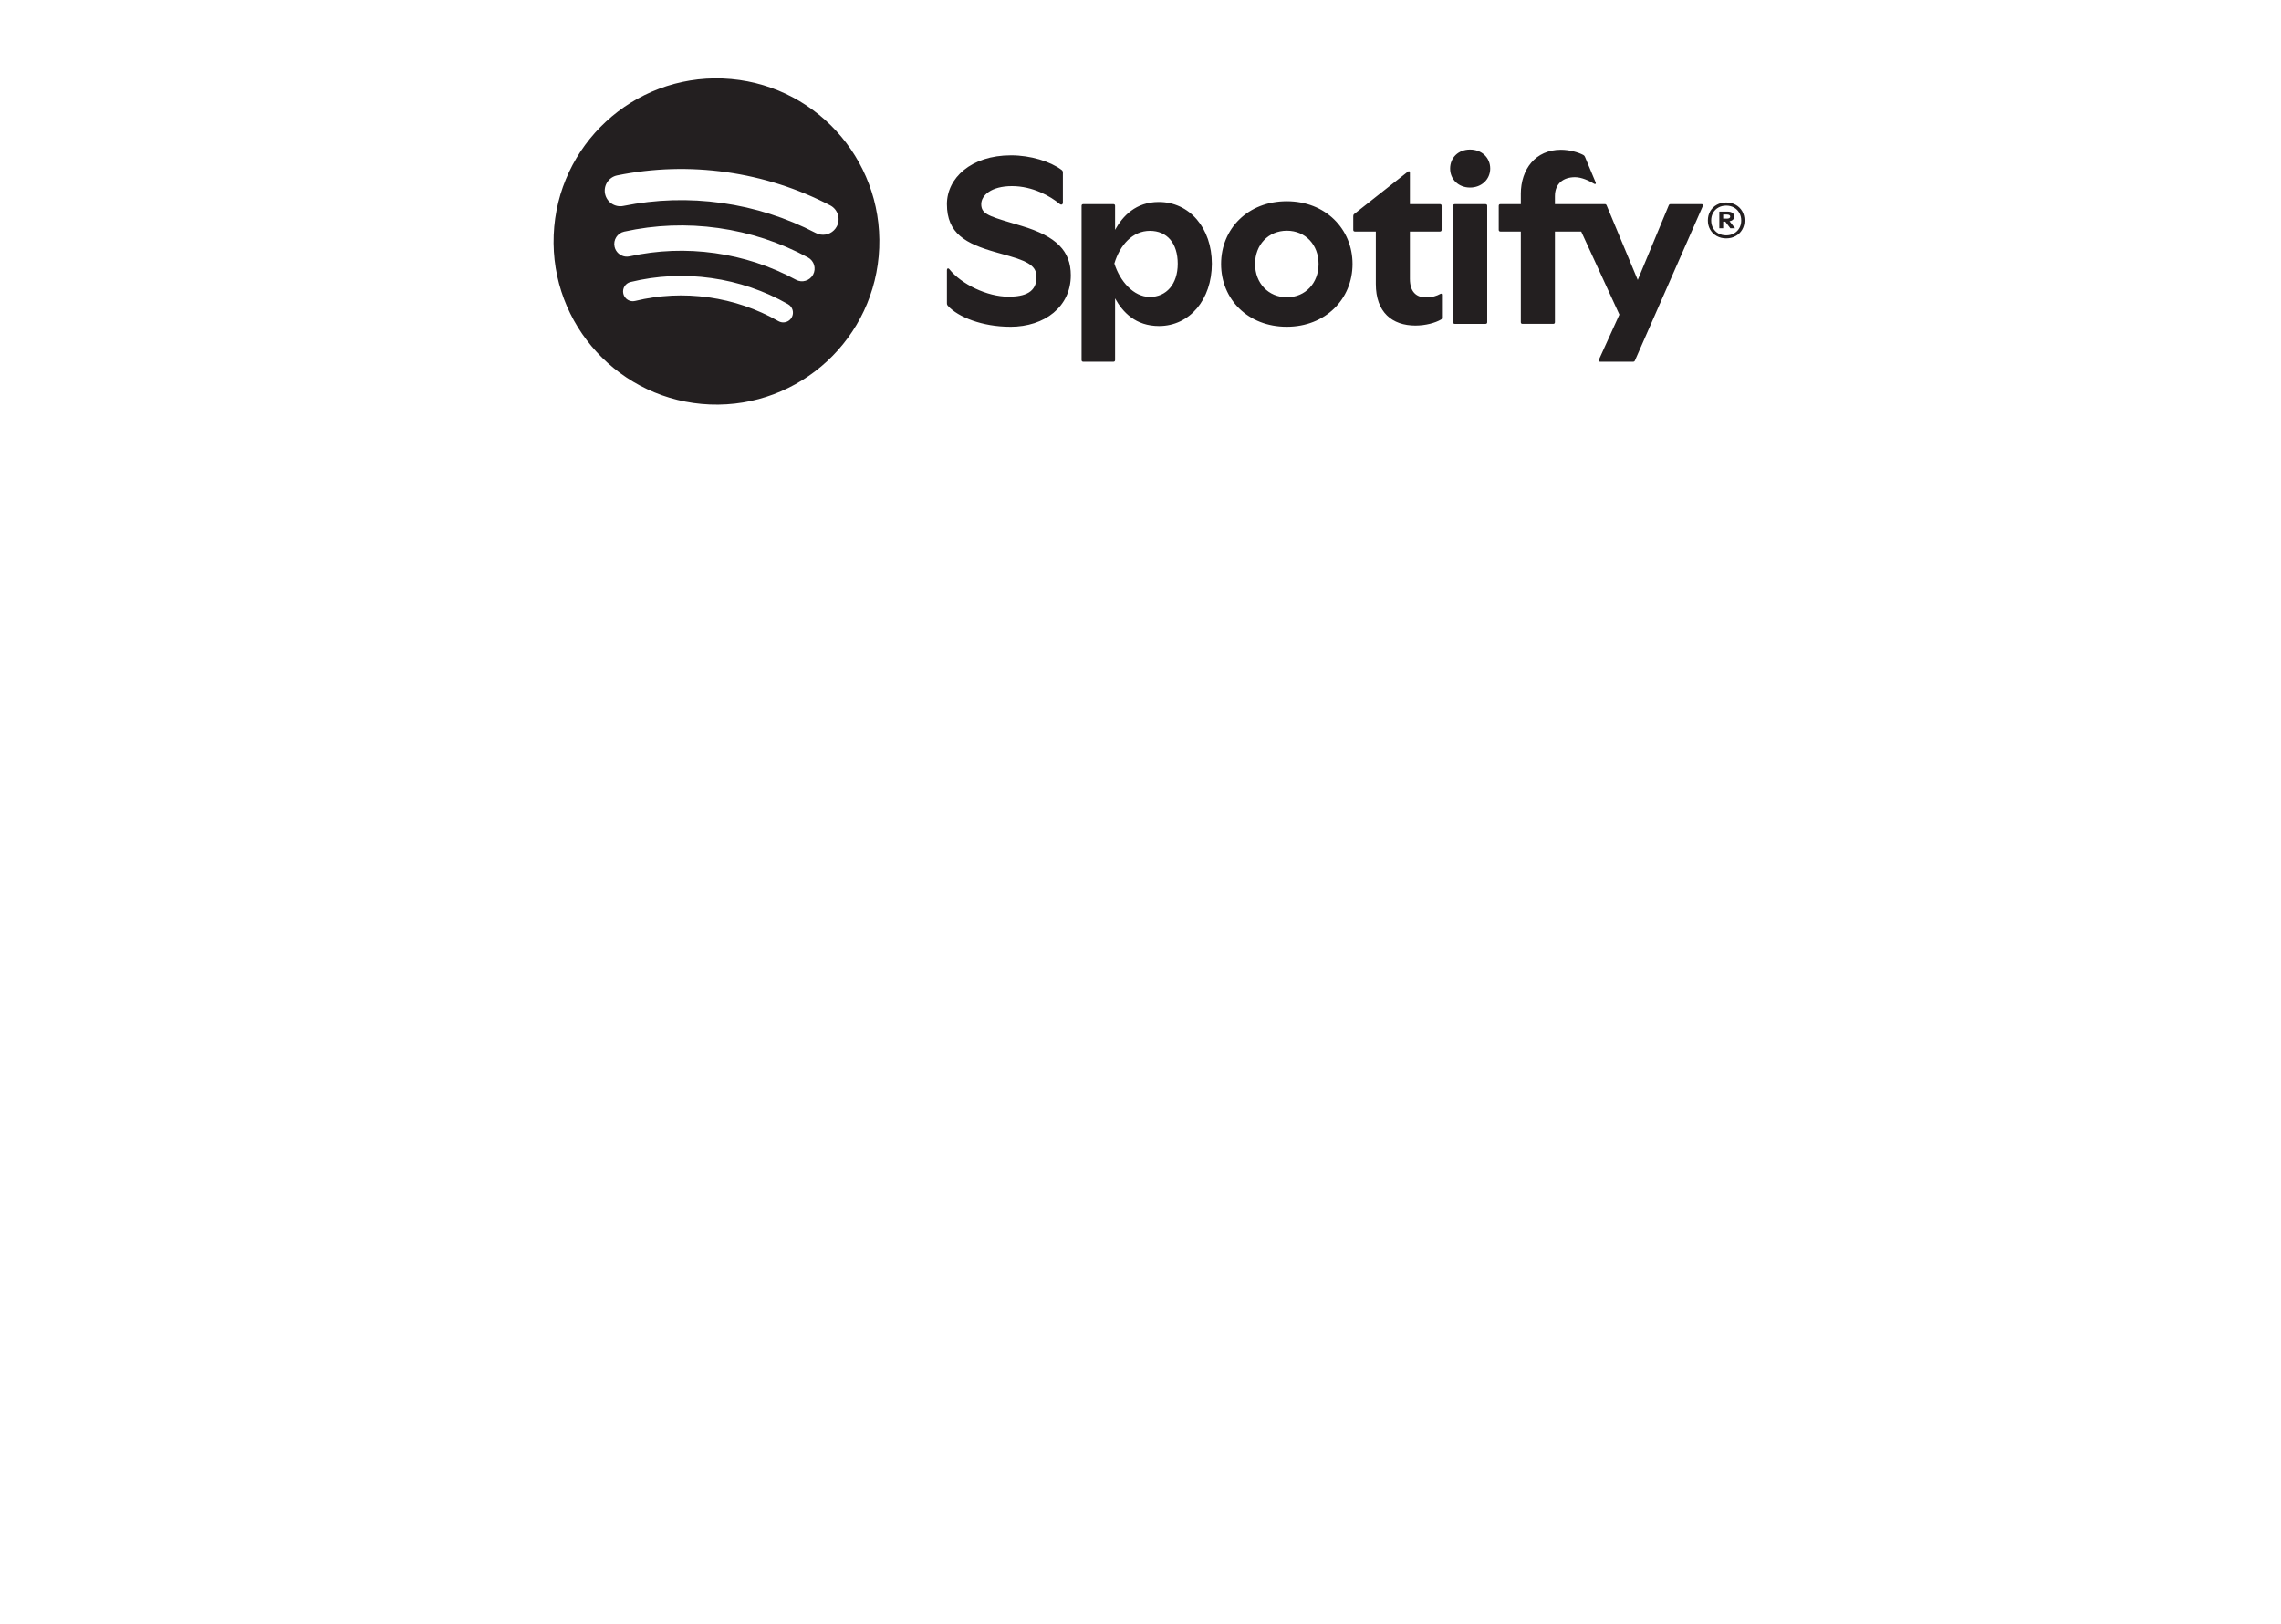
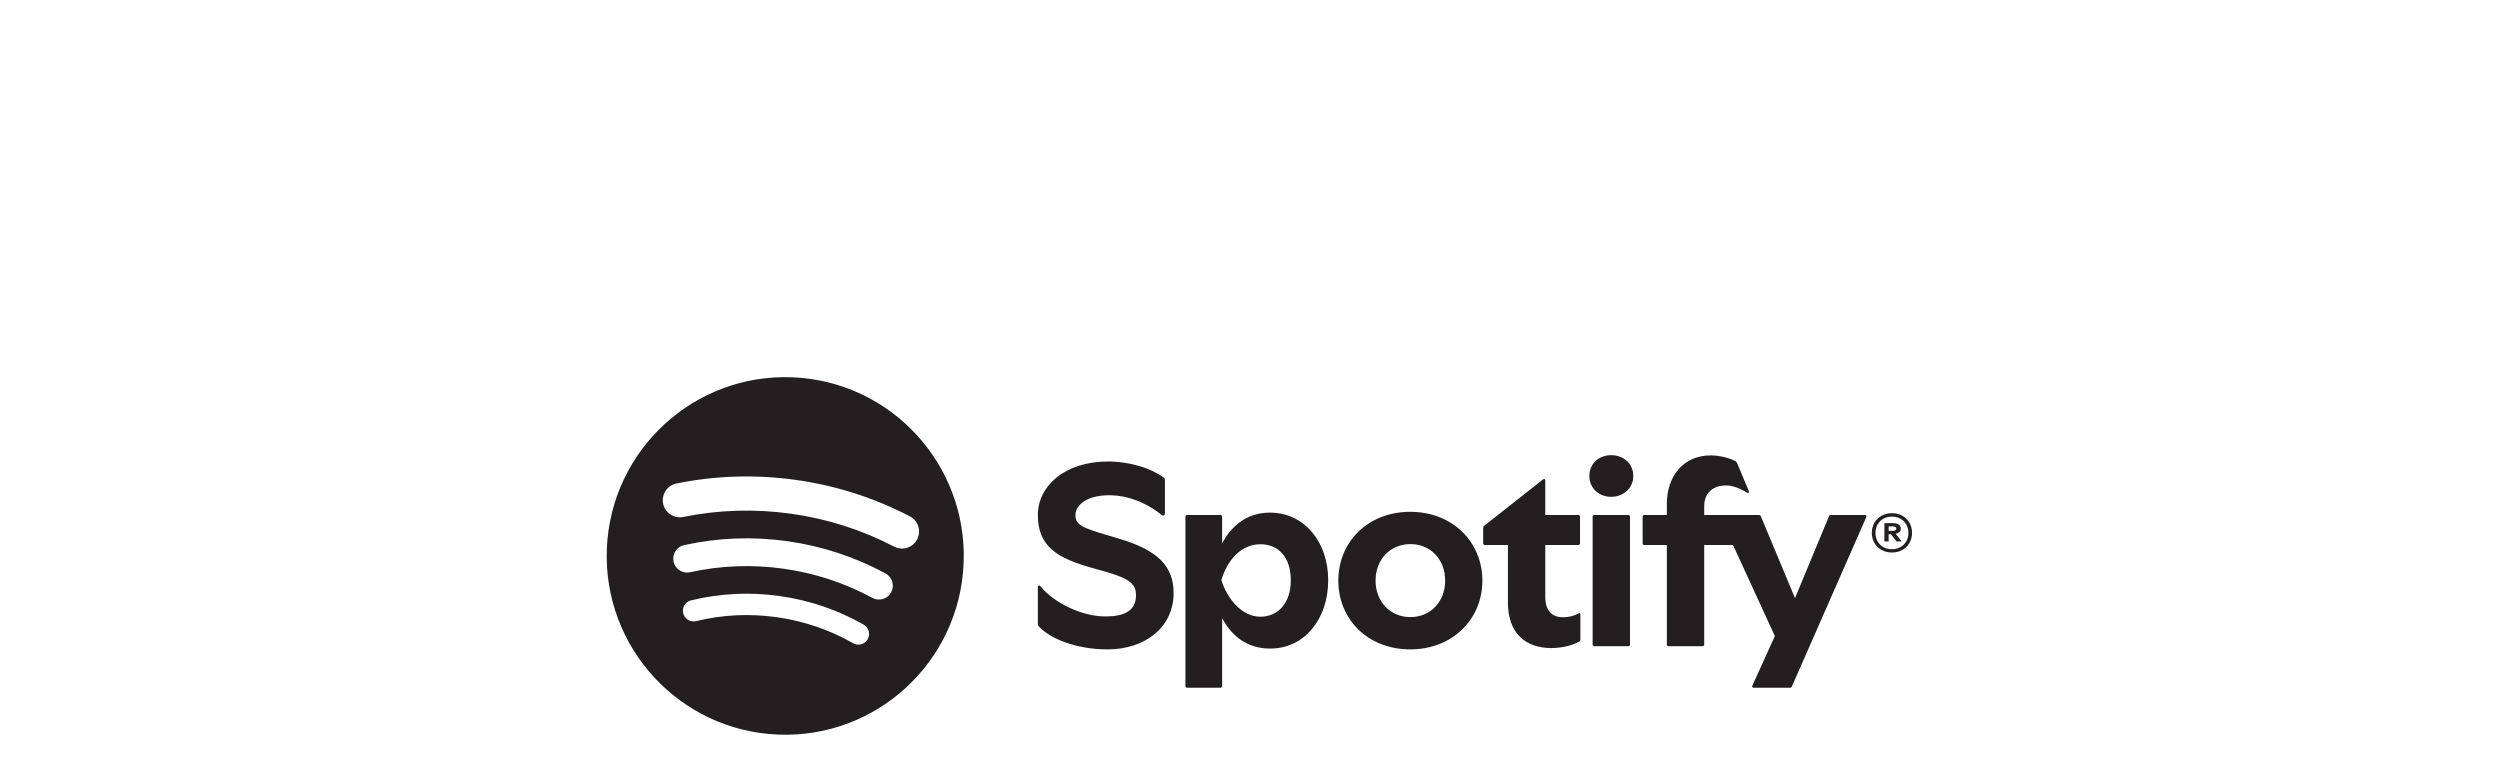
- <svg xmlns="http://www.w3.org/2000/svg" width="500" height="356" viewBox="0 200 800 356" fill="none">
-   <rect opacity="0.0" width="800" height="256" fill="#C4C4C4" />
+ <svg xmlns="http://www.w3.org/2000/svg" viewBox="0 0 800 250" fill="none">
+   <rect opacity="0.0" width="800" height="150" fill="#C4C4C4" />
  <path d="M253.545 120.731C222.015 119.476 195.446 144.055 194.193 175.631C192.94 207.206 217.488 233.814 249.012 235.069C280.542 236.324 307.111 211.746 308.364 180.17C309.612 148.594 285.069 121.981 253.545 120.731ZM277.659 204.55C276.949 205.805 275.565 206.432 274.218 206.244C273.806 206.187 273.393 206.051 273.007 205.831C265.456 201.527 257.226 198.724 248.547 197.5C239.869 196.277 231.185 196.7 222.741 198.755C220.908 199.2 219.065 198.076 218.621 196.24C218.177 194.405 219.3 192.558 221.133 192.114C230.417 189.855 239.963 189.389 249.498 190.733C259.033 192.077 268.077 195.158 276.385 199.89C278.02 200.826 278.594 202.908 277.664 204.55H277.659ZM285.168 189.531C284.004 191.685 281.309 192.491 279.158 191.324C270.323 186.539 260.756 183.396 250.725 181.984C240.694 180.572 230.636 180.954 220.824 183.114C220.292 183.229 219.764 183.25 219.253 183.177C217.472 182.926 215.947 181.597 215.54 179.73C215.012 177.335 216.527 174.966 218.918 174.438C229.764 172.048 240.882 171.625 251.962 173.183C263.038 174.742 273.612 178.214 283.377 183.506C285.534 184.672 286.333 187.366 285.168 189.525V189.531ZM293.492 172.597C292.395 174.71 290.113 175.803 287.889 175.489C287.288 175.406 286.698 175.217 286.129 174.925C275.842 169.564 264.761 166.024 253.195 164.397C241.628 162.771 229.999 163.116 218.636 165.428C215.681 166.029 212.804 164.115 212.203 161.16C211.603 158.201 213.514 155.319 216.464 154.718C229.049 152.16 241.916 151.779 254.714 153.578C267.513 155.377 279.774 159.299 291.168 165.234C293.842 166.625 294.881 169.925 293.492 172.603V172.597Z" fill="#231F20" />
  <path d="M354.337 207.803C344.484 207.803 336.024 204.388 332.489 200.507C332.155 200.126 332.108 199.916 332.108 199.451V187.899C332.108 187.35 332.573 187.141 332.949 187.606C337.199 192.919 346.254 197.26 353.664 197.26C359.559 197.26 363.517 195.66 363.517 190.43C363.517 187.308 362.045 185.284 354.003 183.009L349.371 181.702C338.635 178.669 332.108 175.081 332.108 164.795C332.108 155.69 340.526 147.679 354.588 147.679C361.491 147.679 368.353 149.828 372.311 152.783C372.645 153.034 372.776 153.29 372.776 153.75V164.251C372.776 164.968 372.186 165.177 371.637 164.717C368.436 162.06 362.249 158.478 354.922 158.478C347.596 158.478 344.144 161.767 344.144 164.8C344.144 168.006 346.374 168.89 354.332 171.253L358.29 172.435C370.541 176.101 375.554 181.247 375.554 189.766C375.554 200.727 366.463 207.813 354.337 207.813V207.803ZM440.18 185.792C440.18 179.087 444.811 174.114 451.339 174.114C457.866 174.114 462.451 179.087 462.451 185.792C462.451 192.496 457.819 197.469 451.339 197.469C444.858 197.469 440.18 192.496 440.18 185.792ZM451.292 207.803C464.89 207.803 474.362 198.065 474.362 185.792C474.362 173.518 464.89 163.78 451.292 163.78C437.694 163.78 428.263 173.434 428.263 185.792C428.263 198.149 437.652 207.803 451.292 207.803ZM533.39 161.255V164.795H526.231C525.85 164.795 525.641 165.004 525.641 165.386V173.816C525.641 174.198 525.85 174.407 526.231 174.407H533.39V206.197C533.39 206.579 533.599 206.788 533.98 206.788H544.758C545.139 206.788 545.348 206.579 545.348 206.197V174.407H554.57L567.959 203.541L560.758 219.391C560.549 219.857 560.8 220.066 561.223 220.066H572.716C573.097 220.066 573.264 219.982 573.431 219.6L597.217 165.464C597.384 165.083 597.175 164.79 596.752 164.79H585.974C585.593 164.79 585.426 164.873 585.259 165.255L574.397 191.398L563.494 165.255C563.327 164.873 563.16 164.79 562.779 164.79H545.348V162.008C545.348 157.453 548.424 155.345 552.377 155.345C554.732 155.345 557.301 156.569 559.113 157.662C559.536 157.913 559.828 157.62 559.661 157.238L555.87 148.176C555.745 147.883 555.578 147.71 555.28 147.543C553.426 146.575 550.398 145.728 547.447 145.728C538.523 145.728 533.385 152.558 533.385 161.244L533.39 161.255ZM406.499 207.546C417.277 207.546 425.021 198.227 425.021 185.708C425.021 173.188 417.188 164.037 406.41 164.037C398.41 164.037 393.778 168.926 391.084 173.816V165.386C391.084 165.004 390.875 164.795 390.494 164.795H379.925C379.543 164.795 379.334 165.004 379.334 165.386V219.48C379.334 219.862 379.543 220.071 379.925 220.071H390.494C390.875 220.071 391.084 219.862 391.084 219.48V197.851C393.778 202.74 398.326 207.546 406.493 207.546H406.499ZM496.424 207.379C499.96 207.379 503.37 206.453 505.39 205.272C505.683 205.104 505.725 204.937 505.725 204.639V196.627C505.725 196.204 505.516 196.078 505.135 196.292C503.913 196.967 502.315 197.516 500.127 197.516C496.675 197.516 494.487 195.492 494.487 191.021V174.407H505.014C505.396 174.407 505.604 174.198 505.604 173.816V165.386C505.604 165.004 505.396 164.795 505.014 164.795H494.487V153.792C494.487 153.327 494.195 153.076 493.772 153.41L474.952 168.252C474.701 168.461 474.618 168.675 474.618 169.01V173.816C474.618 174.198 474.827 174.407 475.208 174.407H482.534V192.789C482.534 202.74 488.257 207.379 496.43 207.379H496.424ZM508.591 152.317C508.591 156.114 511.537 158.98 515.578 158.98C519.62 158.98 522.649 156.114 522.649 152.317C522.649 148.521 519.704 145.655 515.578 145.655C511.453 145.655 508.591 148.521 508.591 152.317ZM510.231 206.793H521.009C521.39 206.793 521.599 206.584 521.599 206.202V165.391C521.599 165.009 521.39 164.8 521.009 164.8H510.231C509.85 164.8 509.641 165.009 509.641 165.391V206.202C509.641 206.584 509.85 206.793 510.231 206.793ZM390.833 185.629C392.77 179.134 397.23 174.161 403.292 174.161C409.355 174.161 413.057 178.543 413.057 185.713C413.057 192.883 409.057 197.349 403.292 197.349C397.527 197.349 392.765 191.785 390.833 185.629Z" fill="#231F20" />
  <path d="M611.024 167.274C610.47 166.317 609.703 165.569 608.721 165.025C607.739 164.486 606.643 164.214 605.421 164.214C604.199 164.214 603.102 164.486 602.12 165.025C601.139 165.569 600.371 166.317 599.818 167.274C599.264 168.231 598.987 169.313 598.987 170.521C598.987 171.729 599.264 172.791 599.818 173.748C600.371 174.705 601.139 175.453 602.12 175.997C603.102 176.54 604.199 176.807 605.421 176.807C606.643 176.807 607.739 176.535 608.721 175.997C609.703 175.458 610.47 174.705 611.024 173.748C611.577 172.791 611.854 171.719 611.854 170.521C611.854 169.324 611.577 168.231 611.024 167.274ZM610.016 173.214C609.567 174.009 608.94 174.626 608.141 175.076C607.342 175.521 606.434 175.746 605.426 175.746C604.418 175.746 603.483 175.521 602.684 175.076C601.885 174.632 601.264 174.009 600.82 173.214C600.376 172.425 600.157 171.525 600.157 170.521C600.157 169.517 600.376 168.623 600.82 167.839C601.264 167.054 601.885 166.437 602.684 165.993C603.483 165.548 604.397 165.323 605.426 165.323C606.455 165.323 607.342 165.548 608.141 165.993C608.94 166.437 609.567 167.059 610.016 167.854C610.465 168.649 610.69 169.543 610.69 170.547C610.69 171.552 610.465 172.425 610.016 173.22V173.214Z" fill="#231F20" />
  <path d="M607.608 170.401C608.036 170.087 608.251 169.669 608.251 169.151C608.251 168.634 608.042 168.194 607.624 167.88C607.206 167.567 606.6 167.41 605.807 167.41H603.008V173.267H604.36V170.94H605.097L606.877 173.267H608.538L606.59 170.799C607.003 170.72 607.352 170.589 607.614 170.396L607.608 170.401ZM605.593 169.883H604.36V168.45H605.64C606.021 168.45 606.313 168.508 606.517 168.628C606.721 168.749 606.825 168.932 606.825 169.183C606.825 169.418 606.715 169.596 606.506 169.711C606.292 169.831 605.99 169.889 605.593 169.889V169.883Z" fill="#231F20" />
</svg>
